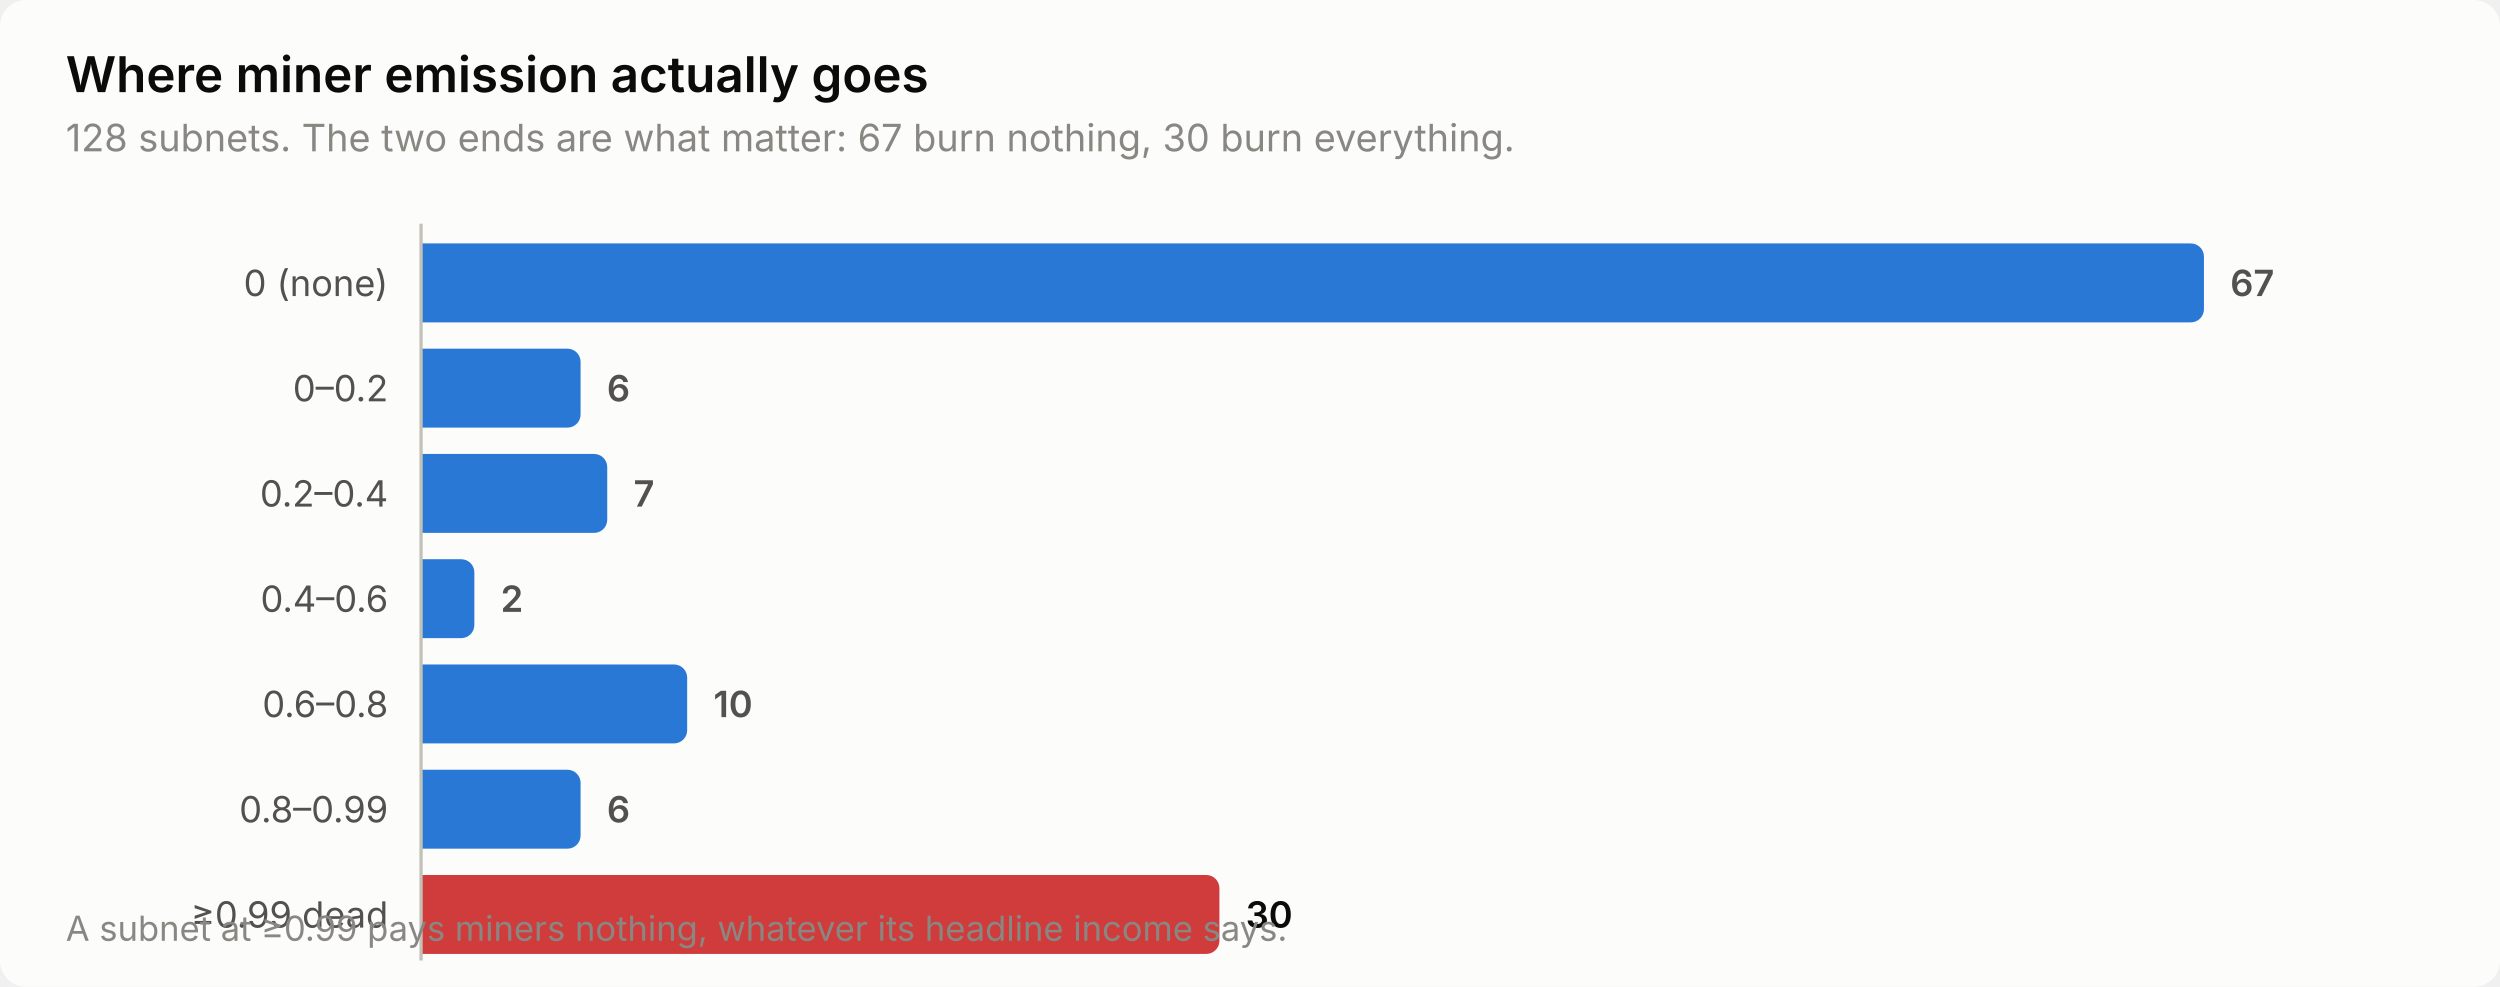
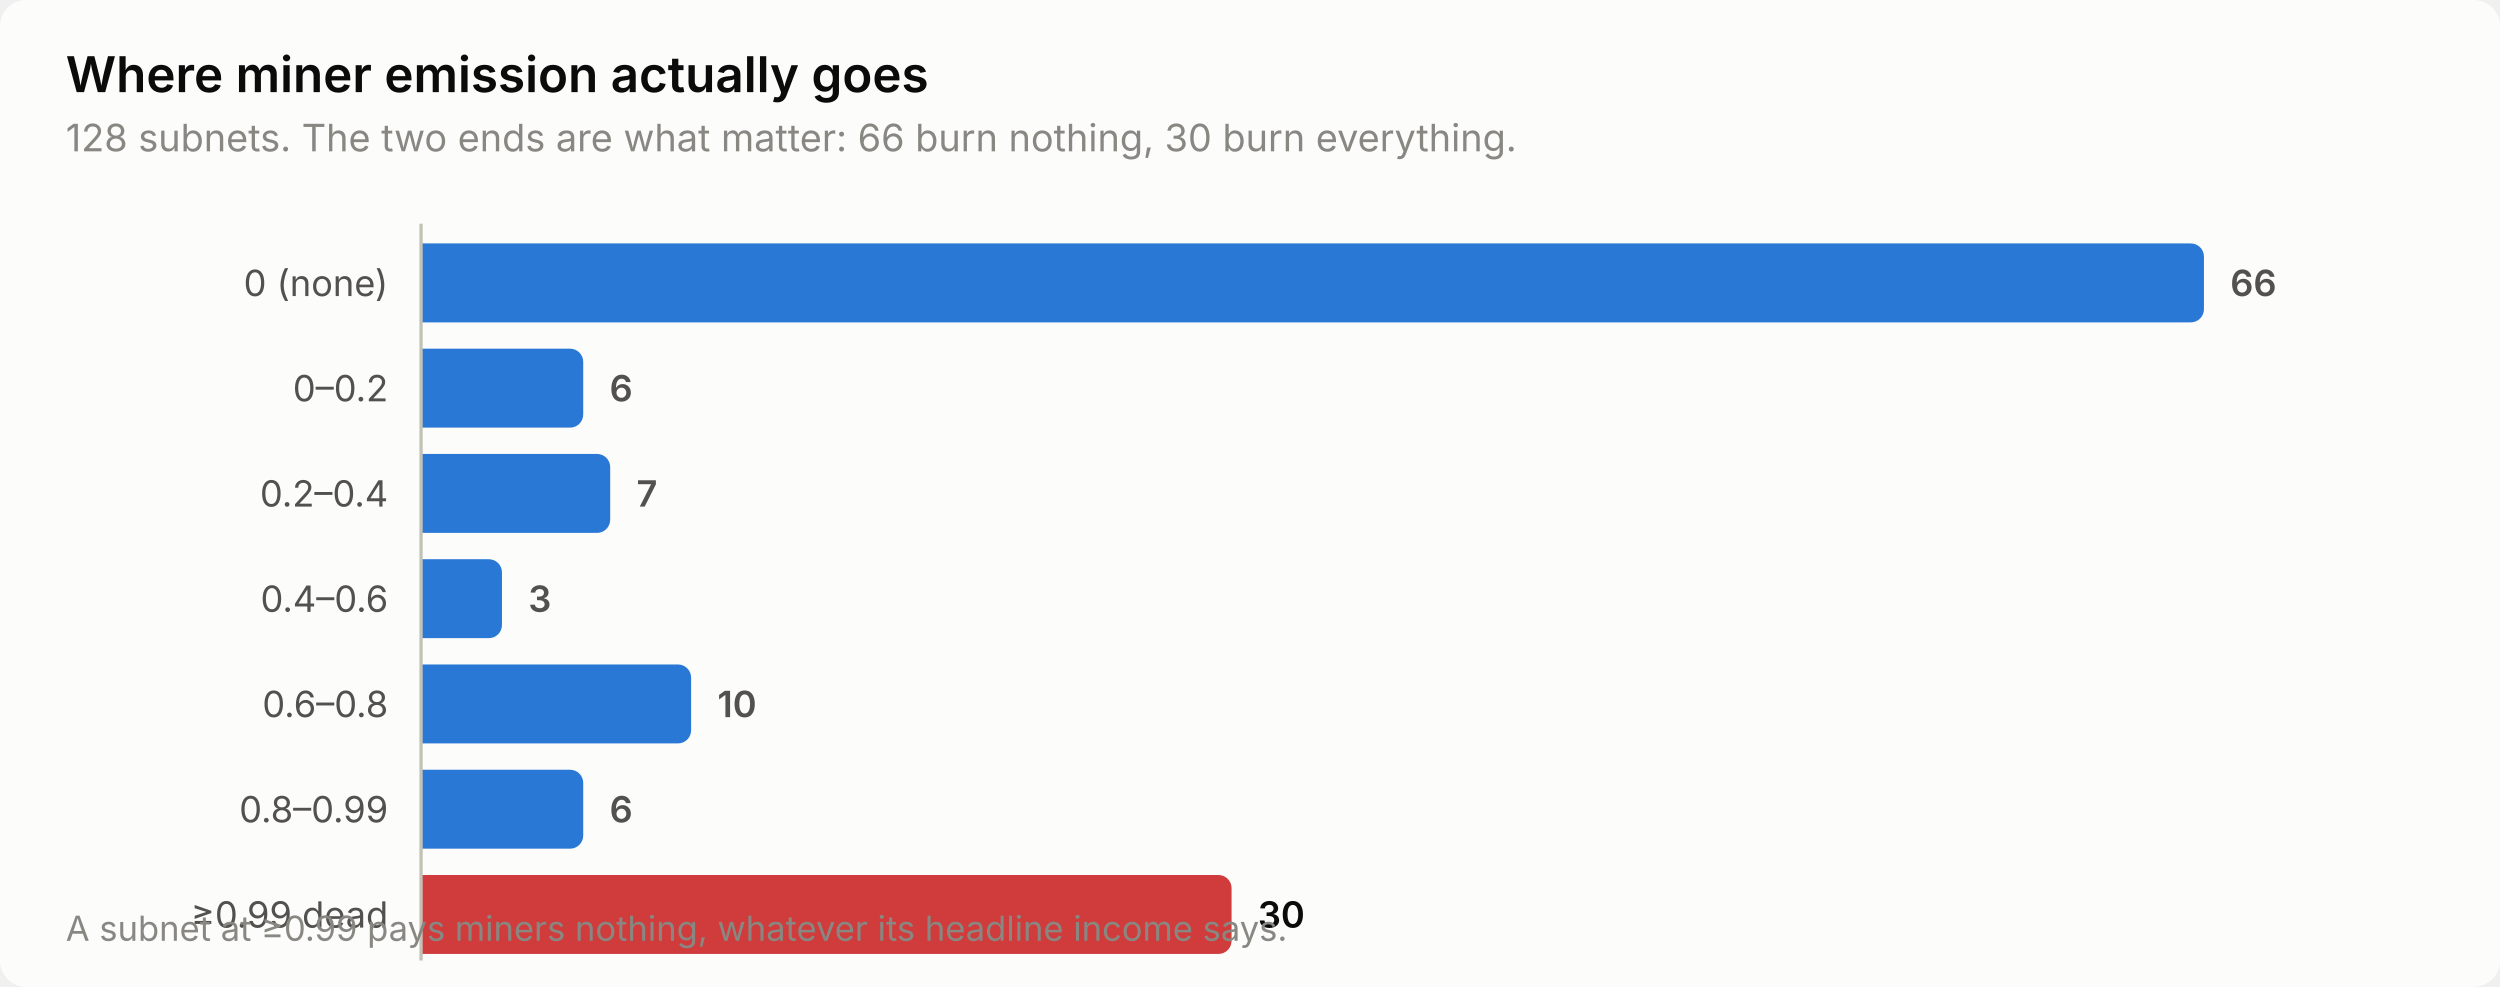
<svg xmlns="http://www.w3.org/2000/svg" width="760" height="300" viewBox="0 0 760 300" role="img" aria-label="Where miner emission actually goes">
  <style>
    text { font-family: system-ui, -apple-system, 'Segoe UI', sans-serif; }
    .t-title { font-size: 15px; font-weight: 600; }
    .t-sub { font-size: 11.5px; }
    .t-lab { font-size: 11px; }
    .t-val { font-size: 11px; font-weight: 600; font-variant-numeric: tabular-nums; }
    .t-tick { font-size: 10.5px; font-variant-numeric: tabular-nums; }

    .surface { fill: #fcfcfb; }
    .ink { fill: #0b0b0b; }
    .ink2 { fill: #52514e; }
    .muted { fill: #898781; }
    .grid { stroke: #e1e0d9; }
    .axis { stroke: #c3c2b7; }
    .accent { fill: #2a78d6; }
    .critical { fill: #d03b3b; }
    .deemph { fill: #d8d7d0; }

    @media (prefers-color-scheme: dark) {
      .surface { fill: #1a1a19; }
      .ink { fill: #ffffff; }
      .ink2 { fill: #c3c2b7; }
      .muted { fill: #898781; }
      .grid { stroke: #2c2c2a; }
      .axis { stroke: #383835; }
      .accent { fill: #3987e5; }
      .deemph { fill: #3a3a37; }
    }
</style>
  <rect class="surface" width="760" height="300" rx="8" />
  <text class="ink t-title" x="20" y="28">Where miner emission actually goes</text>
-   <text class="muted t-sub" x="20" y="46">128 subnets. The two ends are what matter: 67 burn nothing, 30 burn everything.</text>
+   <text class="muted t-sub" x="20" y="46">128 subnets. The two ends are what matter: 66 burn nothing, 30 burn everything.</text>
  <text class="ink2 t-lab" x="118" y="90" text-anchor="end">0 (none)</text>
  <path class="accent" d="M128.0,74.0 H666.0 a4.0,4.0 0 0 1 4.0,4.0 V94.0 a4.0,4.0 0 0 1 -4.0,4.0 H128.0 Z" />
-   <text class="ink2 t-val" x="678.0" y="90">67</text>
+   <text class="ink2 t-val" x="678.0" y="90">66</text>
  <text class="ink2 t-lab" x="118" y="122" text-anchor="end">0–0.2</text>
-   <path class="accent" d="M128.0,106.0 H172.5 a4.0,4.0 0 0 1 4.0,4.0 V126.0 a4.0,4.0 0 0 1 -4.0,4.0 H128.0 Z" />
-   <text class="ink2 t-val" x="184.5" y="122">6</text>
+   <path class="accent" d="M128.0,106.0 H173.3 a4.0,4.0 0 0 1 4.0,4.0 V126.0 a4.0,4.0 0 0 1 -4.0,4.0 H128.0 Z" />
+   <text class="ink2 t-val" x="185.3" y="122">6</text>
  <text class="ink2 t-lab" x="118" y="154" text-anchor="end">0.2–0.4</text>
-   <path class="accent" d="M128.0,138.0 H180.6 a4.0,4.0 0 0 1 4.0,4.0 V158.0 a4.0,4.0 0 0 1 -4.0,4.0 H128.0 Z" />
-   <text class="ink2 t-val" x="192.6" y="154">7</text>
+   <path class="accent" d="M128.0,138.0 H181.5 a4.0,4.0 0 0 1 4.0,4.0 V158.0 a4.0,4.0 0 0 1 -4.0,4.0 H128.0 Z" />
+   <text class="ink2 t-val" x="193.5" y="154">7</text>
  <text class="ink2 t-lab" x="118" y="186" text-anchor="end">0.4–0.6</text>
-   <path class="accent" d="M128.0,170.0 H140.2 a4.0,4.0 0 0 1 4.0,4.0 V190.0 a4.0,4.0 0 0 1 -4.0,4.0 H128.0 Z" />
-   <text class="ink2 t-val" x="152.2" y="186">2</text>
+   <path class="accent" d="M128.0,170.0 H148.6 a4.0,4.0 0 0 1 4.0,4.0 V190.0 a4.0,4.0 0 0 1 -4.0,4.0 H128.0 Z" />
+   <text class="ink2 t-val" x="160.6" y="186">3</text>
  <text class="ink2 t-lab" x="118" y="218" text-anchor="end">0.6–0.8</text>
-   <path class="accent" d="M128.0,202.0 H204.9 a4.0,4.0 0 0 1 4.0,4.0 V222.0 a4.0,4.0 0 0 1 -4.0,4.0 H128.0 Z" />
-   <text class="ink2 t-val" x="216.9" y="218">10</text>
+   <path class="accent" d="M128.0,202.0 H206.1 a4.0,4.0 0 0 1 4.0,4.0 V222.0 a4.0,4.0 0 0 1 -4.0,4.0 H128.0 Z" />
+   <text class="ink2 t-val" x="218.1" y="218">10</text>
  <text class="ink2 t-lab" x="118" y="250" text-anchor="end">0.8–0.99</text>
-   <path class="accent" d="M128.0,234.0 H172.5 a4.0,4.0 0 0 1 4.0,4.0 V254.0 a4.0,4.0 0 0 1 -4.0,4.0 H128.0 Z" />
-   <text class="ink2 t-val" x="184.5" y="250">6</text>
+   <path class="accent" d="M128.0,234.0 H173.3 a4.0,4.0 0 0 1 4.0,4.0 V254.0 a4.0,4.0 0 0 1 -4.0,4.0 H128.0 Z" />
+   <text class="ink2 t-val" x="185.3" y="250">6</text>
  <text class="ink2 t-lab" x="118" y="282" text-anchor="end">≥0.99 dead</text>
-   <path class="critical" d="M128.0,266.0 H366.7 a4.0,4.0 0 0 1 4.0,4.0 V286.0 a4.0,4.0 0 0 1 -4.0,4.0 H128.0 Z" />
-   <text class="ink t-val" x="378.7" y="282">30</text>
+   <path class="critical" d="M128.0,266.0 H370.4 a4.0,4.0 0 0 1 4.0,4.0 V286.0 a4.0,4.0 0 0 1 -4.0,4.0 H128.0 Z" />
+   <text class="ink t-val" x="382.4" y="282">30</text>
  <line class="axis" x1="128" y1="68" x2="128" y2="292" stroke-width="1" />
  <text class="muted t-tick" x="20" y="286">A subnet at ≥0.99 pays miners nothing, whatever its headline income says.</text>
</svg>
